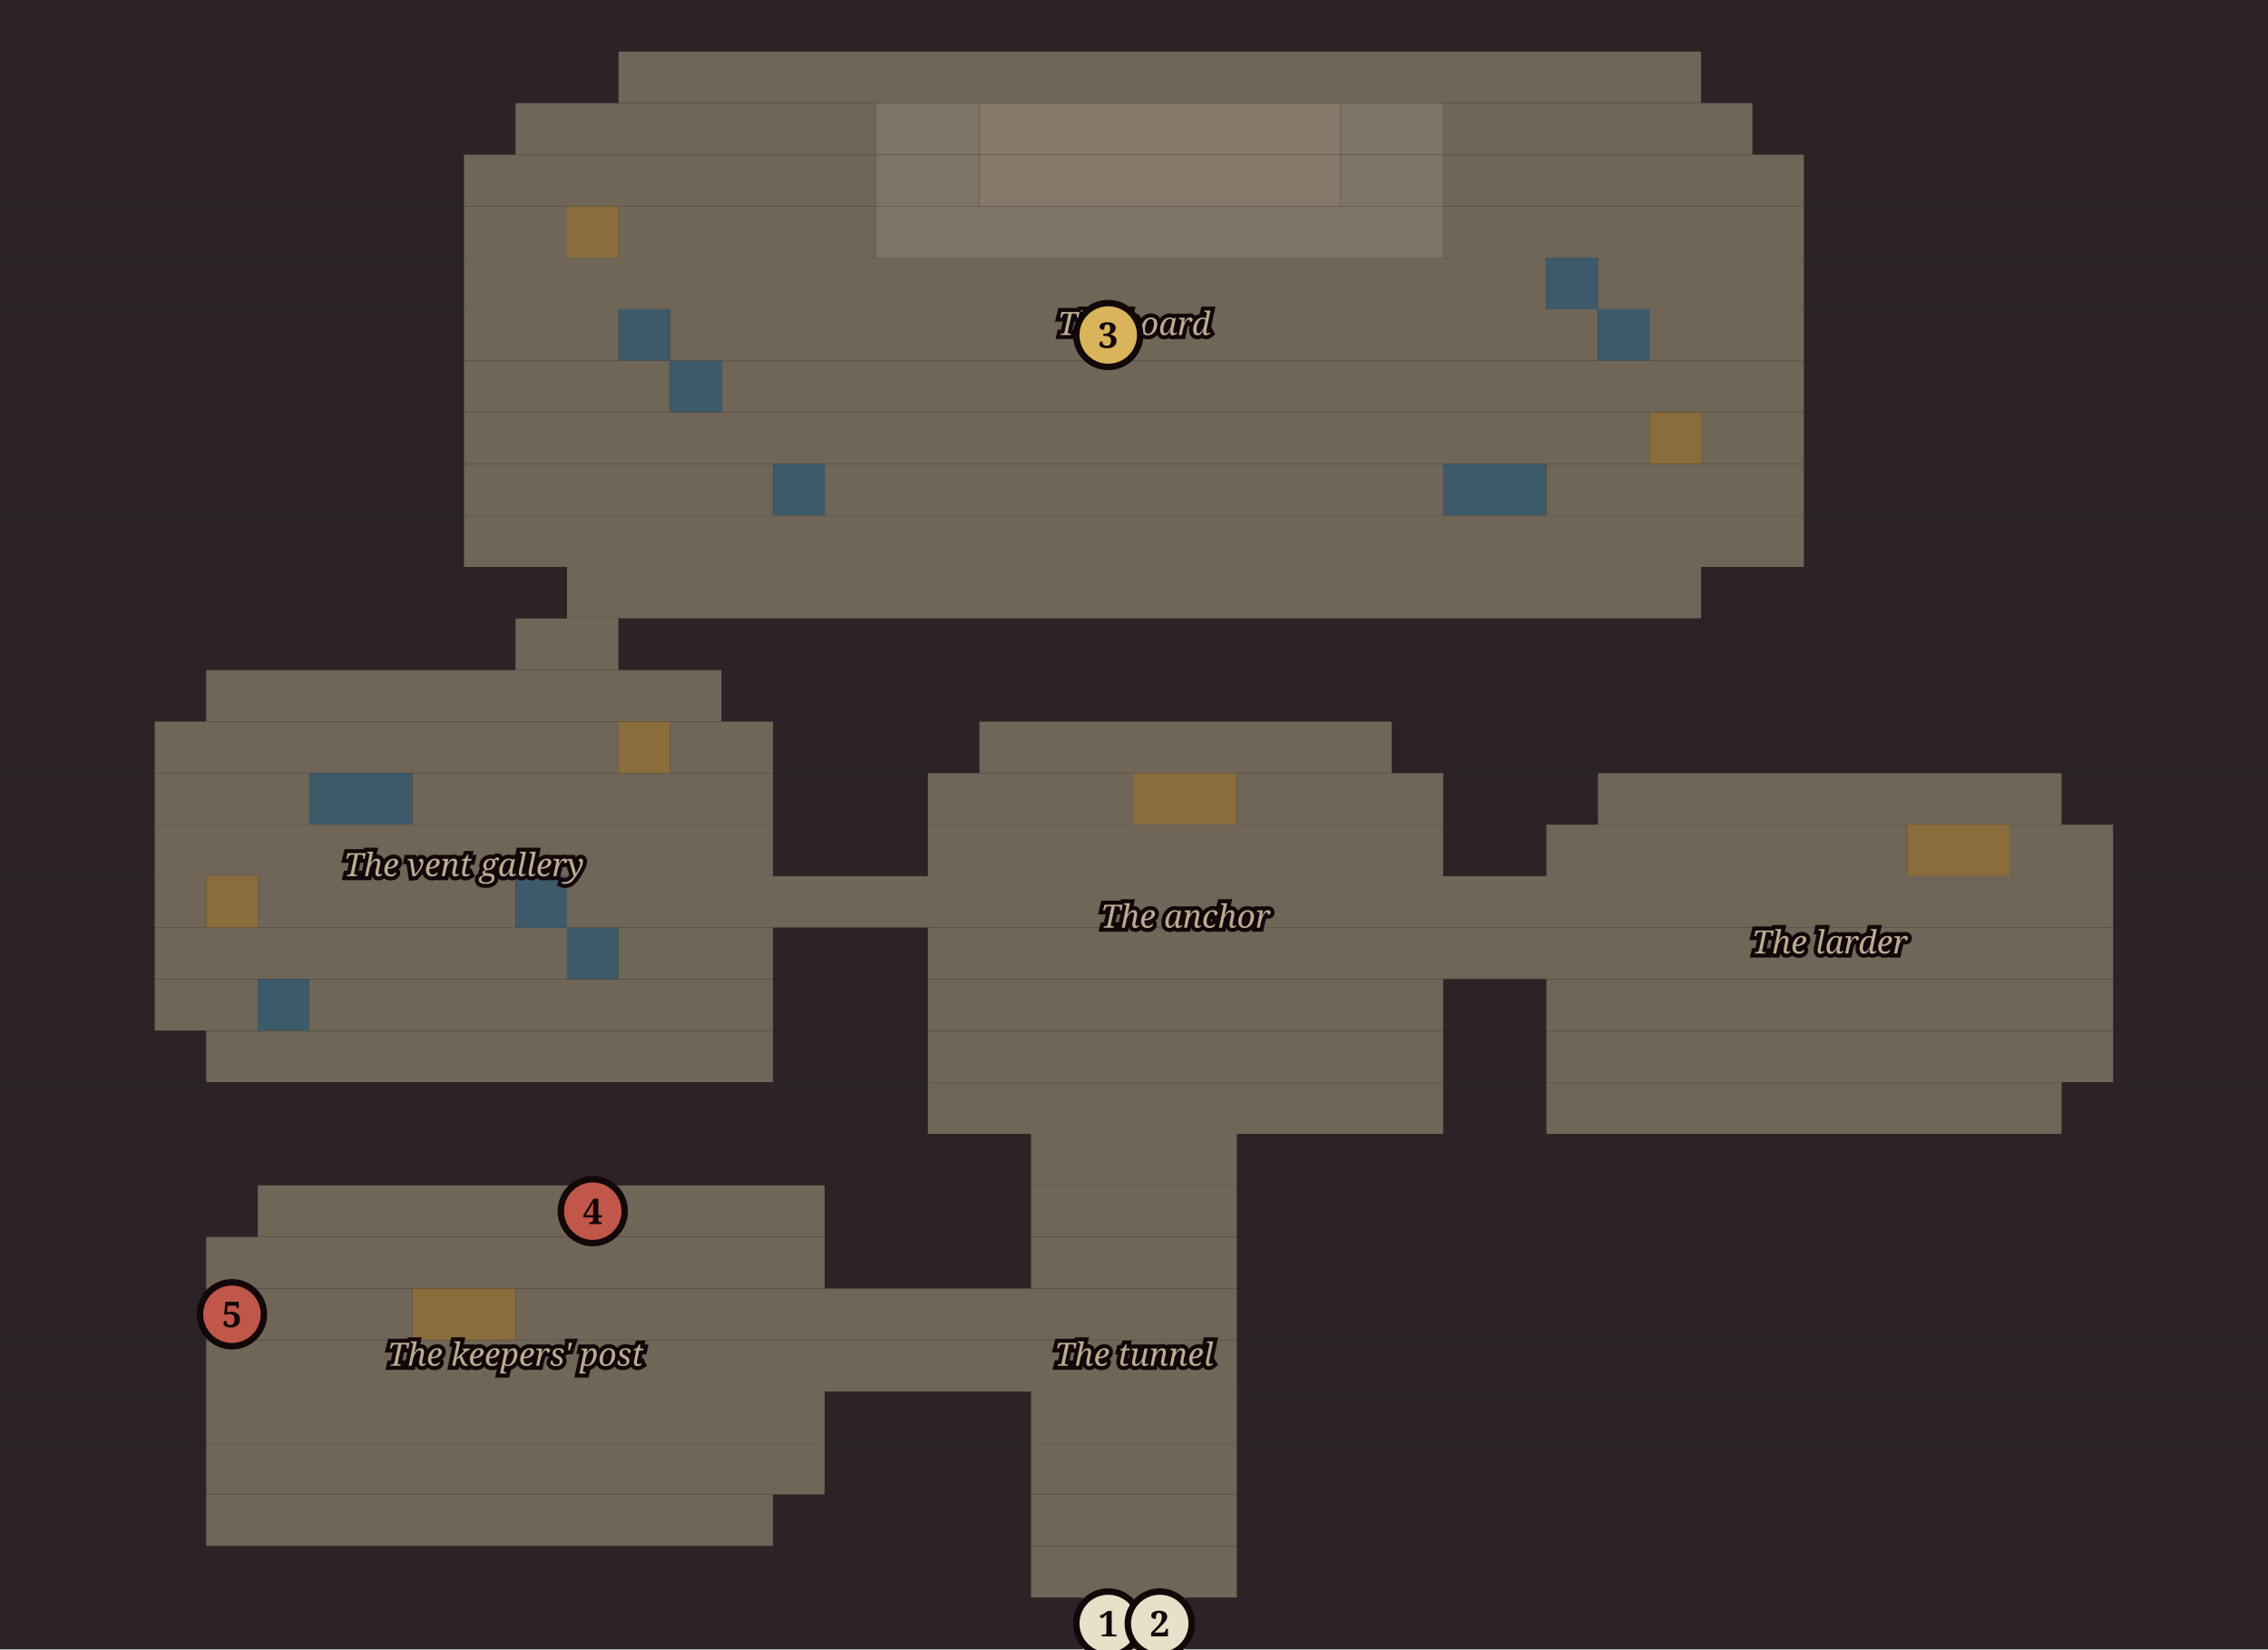
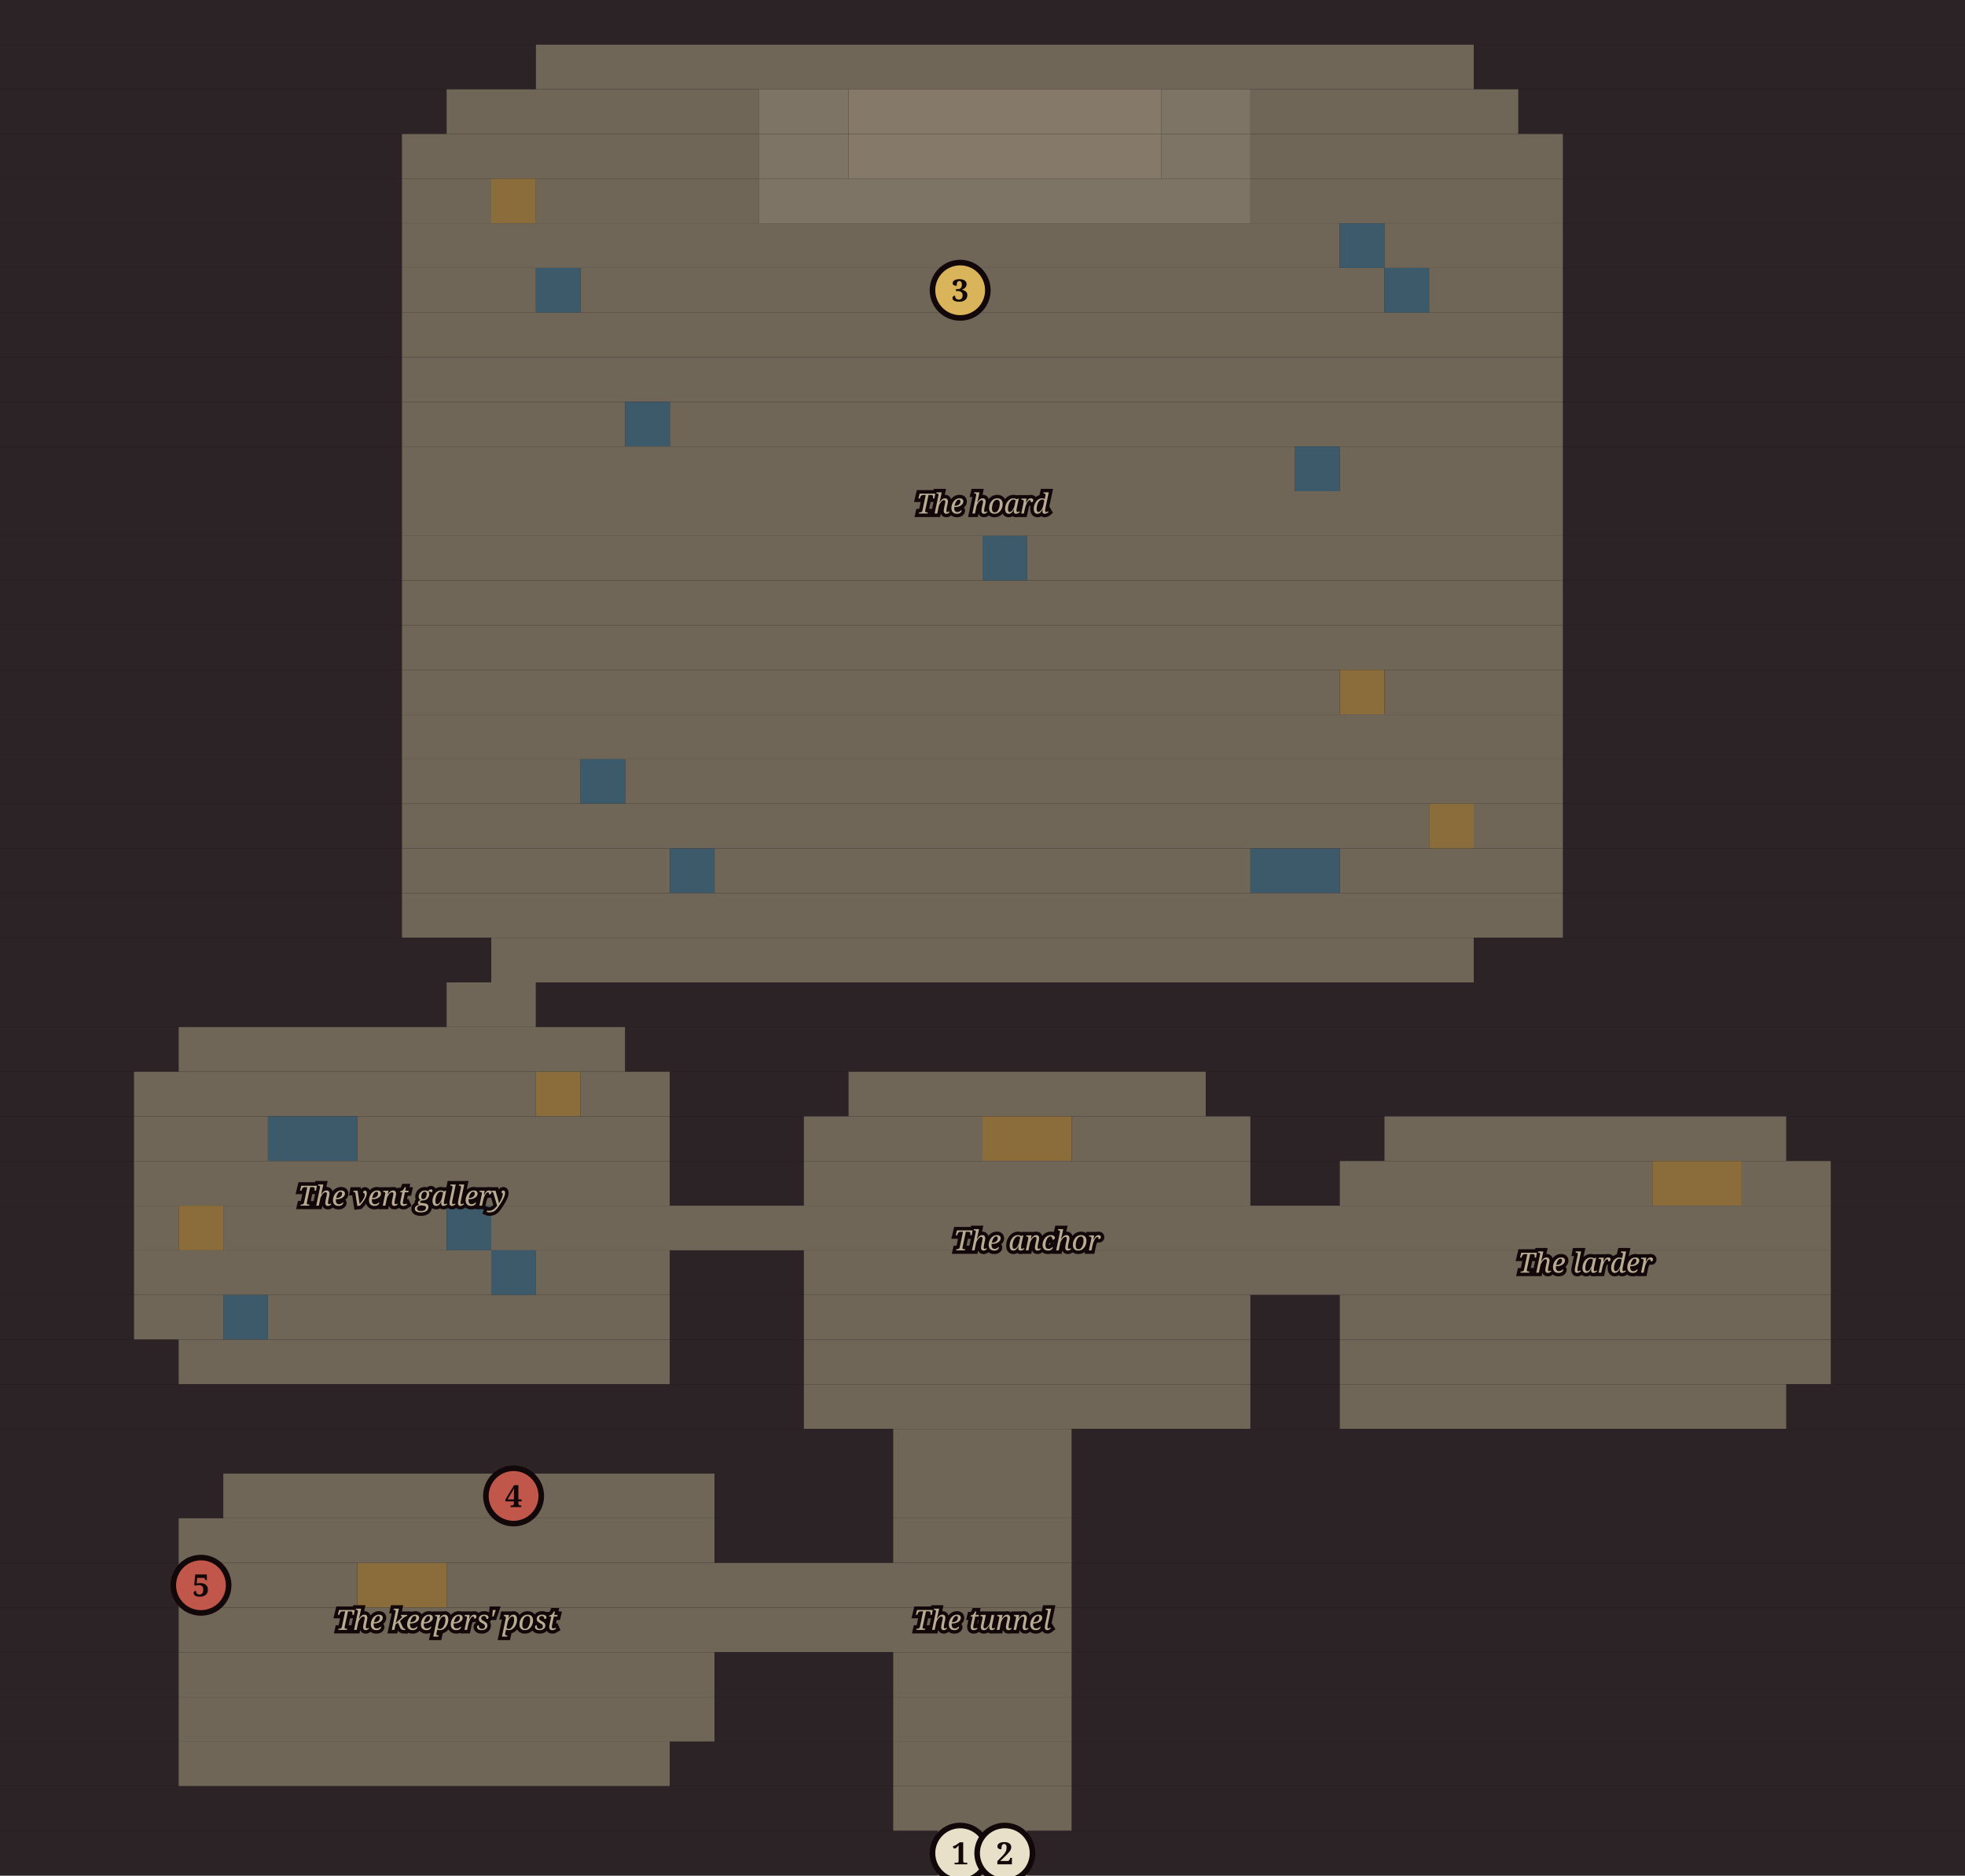
- <svg xmlns="http://www.w3.org/2000/svg" viewBox="0 0 704 512" width="704" height="512" font-family="Georgia, serif">
-   <rect width="704" height="512" fill="#1a1416" />
+ <svg xmlns="http://www.w3.org/2000/svg" viewBox="0 0 704 672" width="704" height="672" font-family="Georgia, serif">
+   <rect width="704" height="672" fill="#1a1416" />
  <rect x="0" y="0" width="704" height="16" fill="#2b2326" />
  <rect x="0" y="16" width="192" height="16" fill="#2b2326" />
  <rect x="192" y="16" width="336" height="16" fill="#6f6658" />
  <rect x="528" y="16" width="176" height="16" fill="#2b2326" />
  <rect x="0" y="32" width="160" height="16" fill="#2b2326" />
  <rect x="160" y="32" width="112" height="16" fill="#6f6658" />
  <rect x="272" y="32" width="32" height="16" fill="#7d7465" />
  <rect x="304" y="32" width="112" height="16" fill="#857a69" />
  <rect x="416" y="32" width="32" height="16" fill="#7d7465" />
  <rect x="448" y="32" width="96" height="16" fill="#6f6658" />
  <rect x="544" y="32" width="160" height="16" fill="#2b2326" />
  <rect x="0" y="48" width="144" height="16" fill="#2b2326" />
  <rect x="144" y="48" width="128" height="16" fill="#6f6658" />
  <rect x="272" y="48" width="32" height="16" fill="#7d7465" />
  <rect x="304" y="48" width="112" height="16" fill="#857a69" />
  <rect x="416" y="48" width="32" height="16" fill="#7d7465" />
  <rect x="448" y="48" width="112" height="16" fill="#6f6658" />
  <rect x="560" y="48" width="144" height="16" fill="#2b2326" />
  <rect x="0" y="64" width="144" height="16" fill="#2b2326" />
  <rect x="144" y="64" width="32" height="16" fill="#6f6658" />
  <rect x="176" y="64" width="16" height="16" fill="#8a6d3b" />
  <rect x="192" y="64" width="80" height="16" fill="#6f6658" />
  <rect x="272" y="64" width="176" height="16" fill="#7d7465" />
  <rect x="448" y="64" width="112" height="16" fill="#6f6658" />
  <rect x="560" y="64" width="144" height="16" fill="#2b2326" />
  <rect x="0" y="80" width="144" height="16" fill="#2b2326" />
  <rect x="144" y="80" width="336" height="16" fill="#6f6658" />
  <rect x="480" y="80" width="16" height="16" fill="#3d5a6b" />
  <rect x="496" y="80" width="64" height="16" fill="#6f6658" />
  <rect x="560" y="80" width="144" height="16" fill="#2b2326" />
  <rect x="0" y="96" width="144" height="16" fill="#2b2326" />
  <rect x="144" y="96" width="48" height="16" fill="#6f6658" />
  <rect x="192" y="96" width="16" height="16" fill="#3d5a6b" />
  <rect x="208" y="96" width="288" height="16" fill="#6f6658" />
  <rect x="496" y="96" width="16" height="16" fill="#3d5a6b" />
  <rect x="512" y="96" width="48" height="16" fill="#6f6658" />
  <rect x="560" y="96" width="144" height="16" fill="#2b2326" />
  <rect x="0" y="112" width="144" height="16" fill="#2b2326" />
-   <rect x="144" y="112" width="64" height="16" fill="#6f6658" />
-   <rect x="208" y="112" width="16" height="16" fill="#3d5a6b" />
-   <rect x="224" y="112" width="336" height="16" fill="#6f6658" />
+   <rect x="144" y="112" width="416" height="16" fill="#6f6658" />
  <rect x="560" y="112" width="144" height="16" fill="#2b2326" />
  <rect x="0" y="128" width="144" height="16" fill="#2b2326" />
-   <rect x="144" y="128" width="368" height="16" fill="#6f6658" />
-   <rect x="512" y="128" width="16" height="16" fill="#8a6d3b" />
-   <rect x="528" y="128" width="32" height="16" fill="#6f6658" />
+   <rect x="144" y="128" width="416" height="16" fill="#6f6658" />
  <rect x="560" y="128" width="144" height="16" fill="#2b2326" />
  <rect x="0" y="144" width="144" height="16" fill="#2b2326" />
-   <rect x="144" y="144" width="96" height="16" fill="#6f6658" />
-   <rect x="240" y="144" width="16" height="16" fill="#3d5a6b" />
-   <rect x="256" y="144" width="192" height="16" fill="#6f6658" />
-   <rect x="448" y="144" width="32" height="16" fill="#3d5a6b" />
-   <rect x="480" y="144" width="80" height="16" fill="#6f6658" />
+   <rect x="144" y="144" width="80" height="16" fill="#6f6658" />
+   <rect x="224" y="144" width="16" height="16" fill="#3d5a6b" />
+   <rect x="240" y="144" width="320" height="16" fill="#6f6658" />
  <rect x="560" y="144" width="144" height="16" fill="#2b2326" />
  <rect x="0" y="160" width="144" height="16" fill="#2b2326" />
-   <rect x="144" y="160" width="416" height="16" fill="#6f6658" />
+   <rect x="144" y="160" width="320" height="16" fill="#6f6658" />
+   <rect x="464" y="160" width="16" height="16" fill="#3d5a6b" />
+   <rect x="480" y="160" width="80" height="16" fill="#6f6658" />
  <rect x="560" y="160" width="144" height="16" fill="#2b2326" />
-   <rect x="0" y="176" width="176" height="16" fill="#2b2326" />
-   <rect x="176" y="176" width="352" height="16" fill="#6f6658" />
-   <rect x="528" y="176" width="176" height="16" fill="#2b2326" />
-   <rect x="0" y="192" width="160" height="16" fill="#2b2326" />
-   <rect x="160" y="192" width="32" height="16" fill="#6f6658" />
-   <rect x="192" y="192" width="512" height="16" fill="#2b2326" />
-   <rect x="0" y="208" width="64" height="16" fill="#2b2326" />
-   <rect x="64" y="208" width="160" height="16" fill="#6f6658" />
-   <rect x="224" y="208" width="480" height="16" fill="#2b2326" />
-   <rect x="0" y="224" width="48" height="16" fill="#2b2326" />
-   <rect x="48" y="224" width="144" height="16" fill="#6f6658" />
-   <rect x="192" y="224" width="16" height="16" fill="#8a6d3b" />
-   <rect x="208" y="224" width="32" height="16" fill="#6f6658" />
-   <rect x="240" y="224" width="64" height="16" fill="#2b2326" />
-   <rect x="304" y="224" width="128" height="16" fill="#6f6658" />
-   <rect x="432" y="224" width="272" height="16" fill="#2b2326" />
-   <rect x="0" y="240" width="48" height="16" fill="#2b2326" />
-   <rect x="48" y="240" width="48" height="16" fill="#6f6658" />
-   <rect x="96" y="240" width="32" height="16" fill="#3d5a6b" />
-   <rect x="128" y="240" width="112" height="16" fill="#6f6658" />
-   <rect x="240" y="240" width="48" height="16" fill="#2b2326" />
-   <rect x="288" y="240" width="64" height="16" fill="#6f6658" />
-   <rect x="352" y="240" width="32" height="16" fill="#8a6d3b" />
-   <rect x="384" y="240" width="64" height="16" fill="#6f6658" />
-   <rect x="448" y="240" width="48" height="16" fill="#2b2326" />
-   <rect x="496" y="240" width="144" height="16" fill="#6f6658" />
-   <rect x="640" y="240" width="64" height="16" fill="#2b2326" />
-   <rect x="0" y="256" width="48" height="16" fill="#2b2326" />
-   <rect x="48" y="256" width="192" height="16" fill="#6f6658" />
-   <rect x="240" y="256" width="48" height="16" fill="#2b2326" />
-   <rect x="288" y="256" width="160" height="16" fill="#6f6658" />
-   <rect x="448" y="256" width="32" height="16" fill="#2b2326" />
-   <rect x="480" y="256" width="112" height="16" fill="#6f6658" />
-   <rect x="592" y="256" width="32" height="16" fill="#8a6d3b" />
-   <rect x="624" y="256" width="32" height="16" fill="#6f6658" />
-   <rect x="656" y="256" width="48" height="16" fill="#2b2326" />
-   <rect x="0" y="272" width="48" height="16" fill="#2b2326" />
-   <rect x="48" y="272" width="16" height="16" fill="#6f6658" />
-   <rect x="64" y="272" width="16" height="16" fill="#8a6d3b" />
-   <rect x="80" y="272" width="80" height="16" fill="#6f6658" />
-   <rect x="160" y="272" width="16" height="16" fill="#3d5a6b" />
-   <rect x="176" y="272" width="480" height="16" fill="#6f6658" />
-   <rect x="656" y="272" width="48" height="16" fill="#2b2326" />
-   <rect x="0" y="288" width="48" height="16" fill="#2b2326" />
-   <rect x="48" y="288" width="128" height="16" fill="#6f6658" />
-   <rect x="176" y="288" width="16" height="16" fill="#3d5a6b" />
-   <rect x="192" y="288" width="48" height="16" fill="#6f6658" />
-   <rect x="240" y="288" width="48" height="16" fill="#2b2326" />
-   <rect x="288" y="288" width="368" height="16" fill="#6f6658" />
-   <rect x="656" y="288" width="48" height="16" fill="#2b2326" />
-   <rect x="0" y="304" width="48" height="16" fill="#2b2326" />
-   <rect x="48" y="304" width="32" height="16" fill="#6f6658" />
-   <rect x="80" y="304" width="16" height="16" fill="#3d5a6b" />
-   <rect x="96" y="304" width="144" height="16" fill="#6f6658" />
-   <rect x="240" y="304" width="48" height="16" fill="#2b2326" />
-   <rect x="288" y="304" width="160" height="16" fill="#6f6658" />
-   <rect x="448" y="304" width="32" height="16" fill="#2b2326" />
-   <rect x="480" y="304" width="176" height="16" fill="#6f6658" />
-   <rect x="656" y="304" width="48" height="16" fill="#2b2326" />
-   <rect x="0" y="320" width="64" height="16" fill="#2b2326" />
-   <rect x="64" y="320" width="176" height="16" fill="#6f6658" />
-   <rect x="240" y="320" width="48" height="16" fill="#2b2326" />
-   <rect x="288" y="320" width="160" height="16" fill="#6f6658" />
-   <rect x="448" y="320" width="32" height="16" fill="#2b2326" />
-   <rect x="480" y="320" width="176" height="16" fill="#6f6658" />
-   <rect x="656" y="320" width="48" height="16" fill="#2b2326" />
-   <rect x="0" y="336" width="288" height="16" fill="#2b2326" />
-   <rect x="288" y="336" width="160" height="16" fill="#6f6658" />
-   <rect x="448" y="336" width="32" height="16" fill="#2b2326" />
-   <rect x="480" y="336" width="160" height="16" fill="#6f6658" />
-   <rect x="640" y="336" width="64" height="16" fill="#2b2326" />
-   <rect x="0" y="352" width="320" height="16" fill="#2b2326" />
-   <rect x="320" y="352" width="64" height="16" fill="#6f6658" />
-   <rect x="384" y="352" width="320" height="16" fill="#2b2326" />
-   <rect x="0" y="368" width="80" height="16" fill="#2b2326" />
-   <rect x="80" y="368" width="176" height="16" fill="#6f6658" />
-   <rect x="256" y="368" width="64" height="16" fill="#2b2326" />
-   <rect x="320" y="368" width="64" height="16" fill="#6f6658" />
-   <rect x="384" y="368" width="320" height="16" fill="#2b2326" />
-   <rect x="0" y="384" width="64" height="16" fill="#2b2326" />
-   <rect x="64" y="384" width="192" height="16" fill="#6f6658" />
-   <rect x="256" y="384" width="64" height="16" fill="#2b2326" />
-   <rect x="320" y="384" width="64" height="16" fill="#6f6658" />
-   <rect x="384" y="384" width="320" height="16" fill="#2b2326" />
-   <rect x="0" y="400" width="64" height="16" fill="#2b2326" />
-   <rect x="64" y="400" width="64" height="16" fill="#6f6658" />
-   <rect x="128" y="400" width="32" height="16" fill="#8a6d3b" />
-   <rect x="160" y="400" width="224" height="16" fill="#6f6658" />
-   <rect x="384" y="400" width="320" height="16" fill="#2b2326" />
-   <rect x="0" y="416" width="64" height="16" fill="#2b2326" />
-   <rect x="64" y="416" width="320" height="16" fill="#6f6658" />
-   <rect x="384" y="416" width="320" height="16" fill="#2b2326" />
-   <rect x="0" y="432" width="64" height="16" fill="#2b2326" />
-   <rect x="64" y="432" width="192" height="16" fill="#6f6658" />
-   <rect x="256" y="432" width="64" height="16" fill="#2b2326" />
-   <rect x="320" y="432" width="64" height="16" fill="#6f6658" />
-   <rect x="384" y="432" width="320" height="16" fill="#2b2326" />
-   <rect x="0" y="448" width="64" height="16" fill="#2b2326" />
-   <rect x="64" y="448" width="192" height="16" fill="#6f6658" />
-   <rect x="256" y="448" width="64" height="16" fill="#2b2326" />
-   <rect x="320" y="448" width="64" height="16" fill="#6f6658" />
-   <rect x="384" y="448" width="320" height="16" fill="#2b2326" />
-   <rect x="0" y="464" width="64" height="16" fill="#2b2326" />
-   <rect x="64" y="464" width="176" height="16" fill="#6f6658" />
-   <rect x="240" y="464" width="80" height="16" fill="#2b2326" />
-   <rect x="320" y="464" width="64" height="16" fill="#6f6658" />
-   <rect x="384" y="464" width="320" height="16" fill="#2b2326" />
-   <rect x="0" y="480" width="320" height="16" fill="#2b2326" />
-   <rect x="320" y="480" width="64" height="16" fill="#6f6658" />
-   <rect x="384" y="480" width="320" height="16" fill="#2b2326" />
-   <rect x="0" y="496" width="336" height="16" fill="#2b2326" />
-   <rect x="336" y="496" width="32" height="16" fill="#6f6658" />
-   <rect x="368" y="496" width="336" height="16" fill="#2b2326" />
-   <text x="352.0" y="424.0" font-size="10" text-anchor="middle" fill="#f0e2c0" fill-opacity="0.75" stroke="#120709" stroke-width="2.5" paint-order="stroke" font-style="italic">The tunnel</text>
-   <text x="160.0" y="424.0" font-size="10" text-anchor="middle" fill="#f0e2c0" fill-opacity="0.75" stroke="#120709" stroke-width="2.5" paint-order="stroke" font-style="italic">The keepers' post</text>
-   <text x="368.0" y="288.0" font-size="10" text-anchor="middle" fill="#f0e2c0" fill-opacity="0.75" stroke="#120709" stroke-width="2.5" paint-order="stroke" font-style="italic">The anchor</text>
-   <text x="568.0" y="296.0" font-size="10" text-anchor="middle" fill="#f0e2c0" fill-opacity="0.75" stroke="#120709" stroke-width="2.5" paint-order="stroke" font-style="italic">The larder</text>
-   <text x="144.0" y="272.0" font-size="10" text-anchor="middle" fill="#f0e2c0" fill-opacity="0.75" stroke="#120709" stroke-width="2.5" paint-order="stroke" font-style="italic">The vent gallery</text>
-   <text x="352.0" y="104.0" font-size="10" text-anchor="middle" fill="#f0e2c0" fill-opacity="0.75" stroke="#120709" stroke-width="2.5" paint-order="stroke" font-style="italic">The hoard</text>
-   <circle cx="344.0" cy="504.0" r="9.92" fill="#e8e0c8" stroke="#120709" stroke-width="2" />
-   <text x="344.0" y="508.0" font-size="11" text-anchor="middle" fill="#120709" font-weight="bold">1</text>
-   <circle cx="360.0" cy="504.0" r="9.92" fill="#e8e0c8" stroke="#120709" stroke-width="2" />
-   <text x="360.0" y="508.0" font-size="11" text-anchor="middle" fill="#120709" font-weight="bold">2</text>
+   <rect x="0" y="176" width="144" height="16" fill="#2b2326" />
+   <rect x="144" y="176" width="416" height="16" fill="#6f6658" />
+   <rect x="560" y="176" width="144" height="16" fill="#2b2326" />
+   <rect x="0" y="192" width="144" height="16" fill="#2b2326" />
+   <rect x="144" y="192" width="208" height="16" fill="#6f6658" />
+   <rect x="352" y="192" width="16" height="16" fill="#3d5a6b" />
+   <rect x="368" y="192" width="192" height="16" fill="#6f6658" />
+   <rect x="560" y="192" width="144" height="16" fill="#2b2326" />
+   <rect x="0" y="208" width="144" height="16" fill="#2b2326" />
+   <rect x="144" y="208" width="416" height="16" fill="#6f6658" />
+   <rect x="560" y="208" width="144" height="16" fill="#2b2326" />
+   <rect x="0" y="224" width="144" height="16" fill="#2b2326" />
+   <rect x="144" y="224" width="416" height="16" fill="#6f6658" />
+   <rect x="560" y="224" width="144" height="16" fill="#2b2326" />
+   <rect x="0" y="240" width="144" height="16" fill="#2b2326" />
+   <rect x="144" y="240" width="336" height="16" fill="#6f6658" />
+   <rect x="480" y="240" width="16" height="16" fill="#8a6d3b" />
+   <rect x="496" y="240" width="64" height="16" fill="#6f6658" />
+   <rect x="560" y="240" width="144" height="16" fill="#2b2326" />
+   <rect x="0" y="256" width="144" height="16" fill="#2b2326" />
+   <rect x="144" y="256" width="416" height="16" fill="#6f6658" />
+   <rect x="560" y="256" width="144" height="16" fill="#2b2326" />
+   <rect x="0" y="272" width="144" height="16" fill="#2b2326" />
+   <rect x="144" y="272" width="64" height="16" fill="#6f6658" />
+   <rect x="208" y="272" width="16" height="16" fill="#3d5a6b" />
+   <rect x="224" y="272" width="336" height="16" fill="#6f6658" />
+   <rect x="560" y="272" width="144" height="16" fill="#2b2326" />
+   <rect x="0" y="288" width="144" height="16" fill="#2b2326" />
+   <rect x="144" y="288" width="368" height="16" fill="#6f6658" />
+   <rect x="512" y="288" width="16" height="16" fill="#8a6d3b" />
+   <rect x="528" y="288" width="32" height="16" fill="#6f6658" />
+   <rect x="560" y="288" width="144" height="16" fill="#2b2326" />
+   <rect x="0" y="304" width="144" height="16" fill="#2b2326" />
+   <rect x="144" y="304" width="96" height="16" fill="#6f6658" />
+   <rect x="240" y="304" width="16" height="16" fill="#3d5a6b" />
+   <rect x="256" y="304" width="192" height="16" fill="#6f6658" />
+   <rect x="448" y="304" width="32" height="16" fill="#3d5a6b" />
+   <rect x="480" y="304" width="80" height="16" fill="#6f6658" />
+   <rect x="560" y="304" width="144" height="16" fill="#2b2326" />
+   <rect x="0" y="320" width="144" height="16" fill="#2b2326" />
+   <rect x="144" y="320" width="416" height="16" fill="#6f6658" />
+   <rect x="560" y="320" width="144" height="16" fill="#2b2326" />
+   <rect x="0" y="336" width="176" height="16" fill="#2b2326" />
+   <rect x="176" y="336" width="352" height="16" fill="#6f6658" />
+   <rect x="528" y="336" width="176" height="16" fill="#2b2326" />
+   <rect x="0" y="352" width="160" height="16" fill="#2b2326" />
+   <rect x="160" y="352" width="32" height="16" fill="#6f6658" />
+   <rect x="192" y="352" width="512" height="16" fill="#2b2326" />
+   <rect x="0" y="368" width="64" height="16" fill="#2b2326" />
+   <rect x="64" y="368" width="160" height="16" fill="#6f6658" />
+   <rect x="224" y="368" width="480" height="16" fill="#2b2326" />
+   <rect x="0" y="384" width="48" height="16" fill="#2b2326" />
+   <rect x="48" y="384" width="144" height="16" fill="#6f6658" />
+   <rect x="192" y="384" width="16" height="16" fill="#8a6d3b" />
+   <rect x="208" y="384" width="32" height="16" fill="#6f6658" />
+   <rect x="240" y="384" width="64" height="16" fill="#2b2326" />
+   <rect x="304" y="384" width="128" height="16" fill="#6f6658" />
+   <rect x="432" y="384" width="272" height="16" fill="#2b2326" />
+   <rect x="0" y="400" width="48" height="16" fill="#2b2326" />
+   <rect x="48" y="400" width="48" height="16" fill="#6f6658" />
+   <rect x="96" y="400" width="32" height="16" fill="#3d5a6b" />
+   <rect x="128" y="400" width="112" height="16" fill="#6f6658" />
+   <rect x="240" y="400" width="48" height="16" fill="#2b2326" />
+   <rect x="288" y="400" width="64" height="16" fill="#6f6658" />
+   <rect x="352" y="400" width="32" height="16" fill="#8a6d3b" />
+   <rect x="384" y="400" width="64" height="16" fill="#6f6658" />
+   <rect x="448" y="400" width="48" height="16" fill="#2b2326" />
+   <rect x="496" y="400" width="144" height="16" fill="#6f6658" />
+   <rect x="640" y="400" width="64" height="16" fill="#2b2326" />
+   <rect x="0" y="416" width="48" height="16" fill="#2b2326" />
+   <rect x="48" y="416" width="192" height="16" fill="#6f6658" />
+   <rect x="240" y="416" width="48" height="16" fill="#2b2326" />
+   <rect x="288" y="416" width="160" height="16" fill="#6f6658" />
+   <rect x="448" y="416" width="32" height="16" fill="#2b2326" />
+   <rect x="480" y="416" width="112" height="16" fill="#6f6658" />
+   <rect x="592" y="416" width="32" height="16" fill="#8a6d3b" />
+   <rect x="624" y="416" width="32" height="16" fill="#6f6658" />
+   <rect x="656" y="416" width="48" height="16" fill="#2b2326" />
+   <rect x="0" y="432" width="48" height="16" fill="#2b2326" />
+   <rect x="48" y="432" width="16" height="16" fill="#6f6658" />
+   <rect x="64" y="432" width="16" height="16" fill="#8a6d3b" />
+   <rect x="80" y="432" width="80" height="16" fill="#6f6658" />
+   <rect x="160" y="432" width="16" height="16" fill="#3d5a6b" />
+   <rect x="176" y="432" width="480" height="16" fill="#6f6658" />
+   <rect x="656" y="432" width="48" height="16" fill="#2b2326" />
+   <rect x="0" y="448" width="48" height="16" fill="#2b2326" />
+   <rect x="48" y="448" width="128" height="16" fill="#6f6658" />
+   <rect x="176" y="448" width="16" height="16" fill="#3d5a6b" />
+   <rect x="192" y="448" width="48" height="16" fill="#6f6658" />
+   <rect x="240" y="448" width="48" height="16" fill="#2b2326" />
+   <rect x="288" y="448" width="368" height="16" fill="#6f6658" />
+   <rect x="656" y="448" width="48" height="16" fill="#2b2326" />
+   <rect x="0" y="464" width="48" height="16" fill="#2b2326" />
+   <rect x="48" y="464" width="32" height="16" fill="#6f6658" />
+   <rect x="80" y="464" width="16" height="16" fill="#3d5a6b" />
+   <rect x="96" y="464" width="144" height="16" fill="#6f6658" />
+   <rect x="240" y="464" width="48" height="16" fill="#2b2326" />
+   <rect x="288" y="464" width="160" height="16" fill="#6f6658" />
+   <rect x="448" y="464" width="32" height="16" fill="#2b2326" />
+   <rect x="480" y="464" width="176" height="16" fill="#6f6658" />
+   <rect x="656" y="464" width="48" height="16" fill="#2b2326" />
+   <rect x="0" y="480" width="64" height="16" fill="#2b2326" />
+   <rect x="64" y="480" width="176" height="16" fill="#6f6658" />
+   <rect x="240" y="480" width="48" height="16" fill="#2b2326" />
+   <rect x="288" y="480" width="160" height="16" fill="#6f6658" />
+   <rect x="448" y="480" width="32" height="16" fill="#2b2326" />
+   <rect x="480" y="480" width="176" height="16" fill="#6f6658" />
+   <rect x="656" y="480" width="48" height="16" fill="#2b2326" />
+   <rect x="0" y="496" width="288" height="16" fill="#2b2326" />
+   <rect x="288" y="496" width="160" height="16" fill="#6f6658" />
+   <rect x="448" y="496" width="32" height="16" fill="#2b2326" />
+   <rect x="480" y="496" width="160" height="16" fill="#6f6658" />
+   <rect x="640" y="496" width="64" height="16" fill="#2b2326" />
+   <rect x="0" y="512" width="320" height="16" fill="#2b2326" />
+   <rect x="320" y="512" width="64" height="16" fill="#6f6658" />
+   <rect x="384" y="512" width="320" height="16" fill="#2b2326" />
+   <rect x="0" y="528" width="80" height="16" fill="#2b2326" />
+   <rect x="80" y="528" width="176" height="16" fill="#6f6658" />
+   <rect x="256" y="528" width="64" height="16" fill="#2b2326" />
+   <rect x="320" y="528" width="64" height="16" fill="#6f6658" />
+   <rect x="384" y="528" width="320" height="16" fill="#2b2326" />
+   <rect x="0" y="544" width="64" height="16" fill="#2b2326" />
+   <rect x="64" y="544" width="192" height="16" fill="#6f6658" />
+   <rect x="256" y="544" width="64" height="16" fill="#2b2326" />
+   <rect x="320" y="544" width="64" height="16" fill="#6f6658" />
+   <rect x="384" y="544" width="320" height="16" fill="#2b2326" />
+   <rect x="0" y="560" width="64" height="16" fill="#2b2326" />
+   <rect x="64" y="560" width="64" height="16" fill="#6f6658" />
+   <rect x="128" y="560" width="32" height="16" fill="#8a6d3b" />
+   <rect x="160" y="560" width="224" height="16" fill="#6f6658" />
+   <rect x="384" y="560" width="320" height="16" fill="#2b2326" />
+   <rect x="0" y="576" width="64" height="16" fill="#2b2326" />
+   <rect x="64" y="576" width="320" height="16" fill="#6f6658" />
+   <rect x="384" y="576" width="320" height="16" fill="#2b2326" />
+   <rect x="0" y="592" width="64" height="16" fill="#2b2326" />
+   <rect x="64" y="592" width="192" height="16" fill="#6f6658" />
+   <rect x="256" y="592" width="64" height="16" fill="#2b2326" />
+   <rect x="320" y="592" width="64" height="16" fill="#6f6658" />
+   <rect x="384" y="592" width="320" height="16" fill="#2b2326" />
+   <rect x="0" y="608" width="64" height="16" fill="#2b2326" />
+   <rect x="64" y="608" width="192" height="16" fill="#6f6658" />
+   <rect x="256" y="608" width="64" height="16" fill="#2b2326" />
+   <rect x="320" y="608" width="64" height="16" fill="#6f6658" />
+   <rect x="384" y="608" width="320" height="16" fill="#2b2326" />
+   <rect x="0" y="624" width="64" height="16" fill="#2b2326" />
+   <rect x="64" y="624" width="176" height="16" fill="#6f6658" />
+   <rect x="240" y="624" width="80" height="16" fill="#2b2326" />
+   <rect x="320" y="624" width="64" height="16" fill="#6f6658" />
+   <rect x="384" y="624" width="320" height="16" fill="#2b2326" />
+   <rect x="0" y="640" width="320" height="16" fill="#2b2326" />
+   <rect x="320" y="640" width="64" height="16" fill="#6f6658" />
+   <rect x="384" y="640" width="320" height="16" fill="#2b2326" />
+   <rect x="0" y="656" width="336" height="16" fill="#2b2326" />
+   <rect x="336" y="656" width="32" height="16" fill="#6f6658" />
+   <rect x="368" y="656" width="336" height="16" fill="#2b2326" />
+   <text x="352.0" y="584.0" font-size="10" text-anchor="middle" fill="#f0e2c0" fill-opacity="0.75" stroke="#120709" stroke-width="2.5" paint-order="stroke" font-style="italic">The tunnel</text>
+   <text x="160.0" y="584.0" font-size="10" text-anchor="middle" fill="#f0e2c0" fill-opacity="0.75" stroke="#120709" stroke-width="2.5" paint-order="stroke" font-style="italic">The keepers' post</text>
+   <text x="368.0" y="448.0" font-size="10" text-anchor="middle" fill="#f0e2c0" fill-opacity="0.75" stroke="#120709" stroke-width="2.5" paint-order="stroke" font-style="italic">The anchor</text>
+   <text x="568.0" y="456.0" font-size="10" text-anchor="middle" fill="#f0e2c0" fill-opacity="0.75" stroke="#120709" stroke-width="2.5" paint-order="stroke" font-style="italic">The larder</text>
+   <text x="144.0" y="432.0" font-size="10" text-anchor="middle" fill="#f0e2c0" fill-opacity="0.75" stroke="#120709" stroke-width="2.5" paint-order="stroke" font-style="italic">The vent gallery</text>
+   <text x="352.0" y="184.0" font-size="10" text-anchor="middle" fill="#f0e2c0" fill-opacity="0.75" stroke="#120709" stroke-width="2.5" paint-order="stroke" font-style="italic">The hoard</text>
+   <circle cx="344.0" cy="664.0" r="9.92" fill="#e8e0c8" stroke="#120709" stroke-width="2" />
+   <text x="344.0" y="668.0" font-size="11" text-anchor="middle" fill="#120709" font-weight="bold">1</text>
+   <circle cx="360.0" cy="664.0" r="9.92" fill="#e8e0c8" stroke="#120709" stroke-width="2" />
+   <text x="360.0" y="668.0" font-size="11" text-anchor="middle" fill="#120709" font-weight="bold">2</text>
  <circle cx="344.0" cy="104.0" r="9.92" fill="#d9b45a" stroke="#120709" stroke-width="2" />
  <text x="344.0" y="108.0" font-size="11" text-anchor="middle" fill="#120709" font-weight="bold">3</text>
-   <circle cx="184.0" cy="376.0" r="9.92" fill="#c0574a" stroke="#120709" stroke-width="2" />
-   <text x="184.0" y="380.0" font-size="11" text-anchor="middle" fill="#120709" font-weight="bold">4</text>
-   <circle cx="72.0" cy="408.0" r="9.92" fill="#c0574a" stroke="#120709" stroke-width="2" />
-   <text x="72.0" y="412.0" font-size="11" text-anchor="middle" fill="#120709" font-weight="bold">5</text>
+   <circle cx="184.0" cy="536.0" r="9.92" fill="#c0574a" stroke="#120709" stroke-width="2" />
+   <text x="184.0" y="540.0" font-size="11" text-anchor="middle" fill="#120709" font-weight="bold">4</text>
+   <circle cx="72.0" cy="568.0" r="9.92" fill="#c0574a" stroke="#120709" stroke-width="2" />
+   <text x="72.0" y="572.0" font-size="11" text-anchor="middle" fill="#120709" font-weight="bold">5</text>
</svg>
